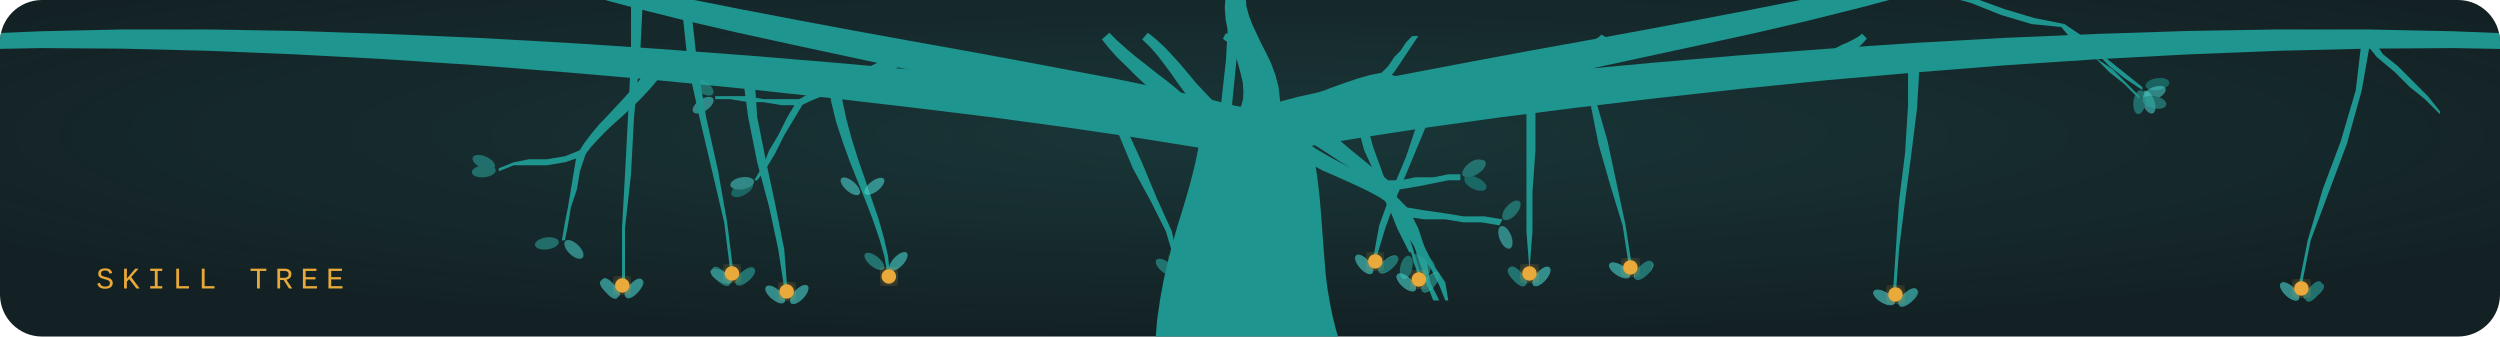
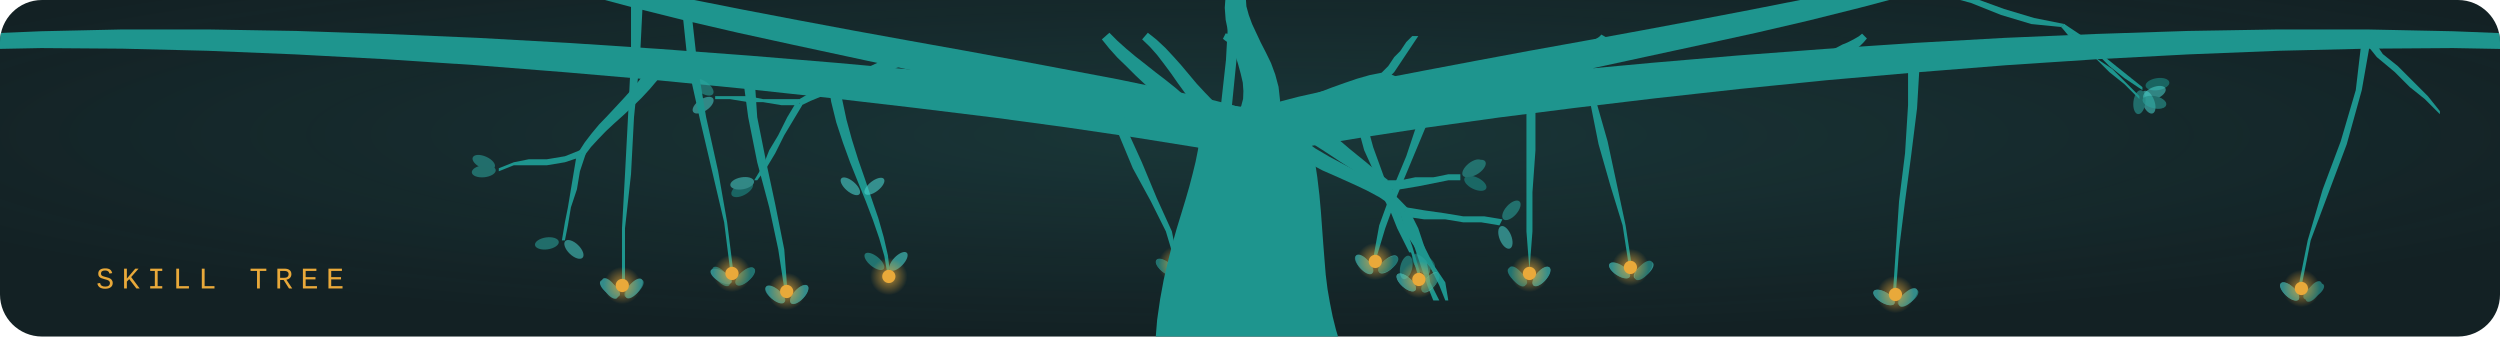
<svg xmlns="http://www.w3.org/2000/svg" viewBox="0 0 832 112" width="832" height="112" role="img" aria-label="">
  <defs>
    <filter id="glow" x="-200%%" y="-200%%" width="500%%" height="500%%">
      <feGaussianBlur stdDeviation="2.5" result="b" />
      <feMerge>
        <feMergeNode in="b" />
        <feMergeNode in="SourceGraphic" />
      </feMerge>
    </filter>
+     <radialGradient id="haloA">
+       <stop offset="0" stop-color="#E9A93A" stop-opacity="0.75" />
+       <stop offset="1" stop-color="#E9A93A" stop-opacity="0" />
+     </radialGradient>
+     <radialGradient id="haloT">
+       <stop offset="0" stop-color="#48D1CC" stop-opacity="0.75" />
+       <stop offset="1" stop-color="#48D1CC" stop-opacity="0" />
+     </radialGradient>
+     <radialGradient id="haloW">
+       <stop offset="0" stop-color="#FFFFFF" stop-opacity="0.75" />
+       <stop offset="1" stop-color="#FFFFFF" stop-opacity="0" />
+     </radialGradient>
    <linearGradient id="sheen" x1="0" y1="0" x2="0" y2="1">
      <stop offset="0" stop-color="#FFFFFF" stop-opacity="0.10" />
      <stop offset="1" stop-color="#FFFFFF" stop-opacity="0" />
    </linearGradient>
  </defs>
+   <style>@media (prefers-reduced-motion: reduce) { .m { display: none } }</style>
  <defs>
    <filter id="shadow" x="-20%" y="-20%" width="140%" height="160%">
      <feGaussianBlur stdDeviation="4" />
    </filter>
    <linearGradient id="budfill" x1="0" y1="0" x2="0" y2="1">
      <stop offset="0" stop-color="#15717A" />
      <stop offset="1" stop-color="#0B4F55" />
    </linearGradient>
  </defs>
  <clipPath id="panel">
    <rect width="832" height="112" rx="14" />
  </clipPath>
  <rect width="832" height="112" rx="14" fill="#132124" />
  <g clip-path="url(#panel)">
    <radialGradient id="hglow" cx="50%" cy="40%" r="60%">
      <stop offset="0" stop-color="#48D1CC" stop-opacity="0.12" />
      <stop offset="1" stop-color="#48D1CC" stop-opacity="0" />
    </radialGradient>
    <rect width="832" height="112" fill="url(#hglow)" />
    <path d="M417.2 36.1 L399.6 33.7 L379.3 31.2 L356.7 28.6 L332.2 26.0 L305.9 23.4 L278.2 20.9 L249.3 18.5 L219.7 16.3 L189.5 14.3 L159.0 12.6 L128.6 11.3 L98.6 10.3 L69.2 9.8 L40.8 9.8 L13.6 10.4 L-12.1 11.5 L-11.9 16.5 L13.7 16.0 L40.8 16.2 L69.1 16.9 L98.3 18.1 L128.2 19.7 L158.5 21.7 L188.8 24.1 L218.8 26.7 L248.3 29.6 L277.0 32.7 L304.5 35.9 L330.6 39.1 L355.0 42.4 L377.4 45.7 L397.4 48.9 L414.8 51.9 Z" fill="#1E958E" />
    <path d="M401.2 38.9 L398.1 35.6 L394.8 32.4 L391.4 29.4 L387.9 26.6 L384.5 24.0 L381.1 21.3 L377.9 18.8 L374.8 16.2 L371.9 13.6 L369.2 10.9 L366.7 13.1 L369.2 16.2 L371.9 19.2 L374.9 22.1 L377.9 25.1 L381.0 28.0 L384.1 30.9 L387.2 34.0 L390.2 37.1 L393.0 40.3 L395.7 43.7 Z" fill="#1E958E" />
    <path d="M217.1 20.1 L215.0 23.6 L212.7 26.8 L210.2 29.8 L207.5 32.8 L204.8 35.7 L202.1 38.6 L199.4 41.4 L196.9 44.4 L194.6 47.4 L192.6 50.5 L194.5 51.8 L196.7 48.9 L199.1 46.3 L201.7 43.6 L204.5 41.0 L207.4 38.4 L210.4 35.6 L213.4 32.7 L216.2 29.7 L219.0 26.4 L221.4 22.9 Z" fill="#1E958E" />
    <path d="M193 50 L188 52 L182 53 L176 53 L171 54 L166 56 L166 57 L171 55 L177 55 L182 55 L188 54 L194 52 Z" fill="#1E958E" />
    <g opacity="0.55">
      <ellipse cx="161" cy="57" rx="4" ry="2" transform="rotate(-186 161 57)" fill="#2BA59E" />
      <ellipse cx="161" cy="54" rx="4" ry="2" transform="rotate(-156 161 54)" fill="#2BA59E" />
    </g>
    <path d="M192 51 L191 57 L190 63 L189 69 L188 74 L187 80 L188 80 L189 75 L190 69 L192 63 L193 57 L195 51 Z" fill="#1E958E" />
    <g opacity="0.55">
      <ellipse cx="182" cy="81" rx="4" ry="2" transform="rotate(-188 182 81)" fill="#2BA59E" />
      <ellipse cx="191" cy="83" rx="4" ry="2" transform="rotate(-316 191 83)" fill="#48D1CC" />
    </g>
    <path d="M275.6 27.0 L276.6 33.8 L278.3 40.7 L280.5 47.4 L282.9 54.0 L285.5 60.5 L288.1 66.9 L290.5 73.2 L292.6 79.3 L294.3 85.2 L295.3 91.1 L296.2 90.9 L295.5 85.0 L294.1 78.9 L292.3 72.6 L290.1 66.2 L287.9 59.7 L285.6 53.1 L283.5 46.4 L281.7 39.8 L280.3 33.2 L279.6 26.5 Z" fill="#1E958E" />
    <g opacity="0.60">
      <ellipse cx="283" cy="62" rx="4" ry="1.8" transform="rotate(41 283 62)" fill="#48D1CC" />
      <ellipse cx="291" cy="62" rx="4" ry="1.8" transform="rotate(142 291 62)" fill="#48D1CC" />
      <ellipse cx="291" cy="87" rx="4" ry="1.8" transform="rotate(39 291 87)" fill="#2BA59E" />
      <ellipse cx="299" cy="87" rx="4" ry="1.8" transform="rotate(134 299 87)" fill="#48D1CC" />
    </g>
-     <circle cx="295.8" cy="92.0" r="2.4" fill="#E9A93A" filter="url(#glow)">
+     <g transform="translate(295.8 92.0)">
+       <circle r="6.2" fill="url(#haloA)" />
+       <circle r="2.2" fill="#E9A93A" />
      <animate attributeName="opacity" values="0.35;1;0.35" dur="3.6s" begin="1.1s" repeatCount="indefinite" />
-     </circle>
+     </g>
    <path d="M247 24 L249 39 L252 54 L256 69 L259 83 L261 96 L262 96 L261 83 L258 68 L255 54 L252 39 L251 24 Z" fill="#1E958E" />
    <g opacity="0.60">
      <ellipse cx="258" cy="98" rx="4" ry="1.8" transform="rotate(37 258 98)" fill="#2BA59E" />
      <ellipse cx="266" cy="98" rx="4" ry="1.8" transform="rotate(132 266 98)" fill="#2BA59E" />
      <ellipse cx="258" cy="98" rx="4" ry="1.8" transform="rotate(42 258 98)" fill="#48D1CC" />
      <ellipse cx="266" cy="98" rx="4" ry="1.8" transform="rotate(134 266 98)" fill="#48D1CC" />
    </g>
-     <circle cx="261.8" cy="97.0" r="2.4" fill="#E9A93A" filter="url(#glow)">
+     <g transform="translate(261.8 97.0)">
+       <circle r="6.2" fill="url(#haloA)" />
+       <circle r="2.2" fill="#E9A93A" />
      <animate attributeName="opacity" values="0.35;1;0.35" dur="3.5s" begin="0.8s" repeatCount="indefinite" />
-     </circle>
+     </g>
    <path d="M418.2 37.4 L409.9 34.9 L399.2 32.2 L386.5 29.4 L372.1 26.4 L356.2 23.4 L339.2 20.2 L321.3 16.9 L302.9 13.6 L284.2 10.2 L265.5 6.7 L247.2 3.2 L229.5 -0.3 L212.7 -3.9 L197.1 -7.4 L183.0 -10.9 L170.7 -14.4 L169.3 -9.6 L181.5 -5.6 L195.6 -1.5 L211.1 2.6 L227.9 6.8 L245.6 10.9 L263.9 14.9 L282.5 18.9 L301.1 22.9 L319.4 26.8 L337.1 30.6 L353.9 34.3 L369.6 37.9 L383.7 41.3 L395.9 44.6 L406.0 47.7 L413.8 50.6 Z" fill="#1E958E" />
    <path d="M410.0 38.8 L406.8 36.3 L403.8 33.7 L401.0 30.8 L398.3 27.9 L395.7 24.8 L393.1 21.7 L390.5 18.8 L387.8 15.9 L384.9 13.2 L382.0 10.9 L380.1 13.1 L382.7 15.6 L385.1 18.3 L387.4 21.3 L389.7 24.4 L392.0 27.7 L394.4 31.0 L396.9 34.4 L399.7 37.7 L402.7 40.9 L405.9 43.8 Z" fill="#1E958E" />
    <path d="M300.9 16.2 L297.3 18.2 L293.7 20.1 L290.1 21.8 L286.4 23.5 L282.7 25.1 L279.1 26.6 L275.5 28.2 L272.0 29.8 L268.6 31.5 L265.5 33.3 L266.4 35.2 L269.7 33.6 L273.1 32.2 L276.6 30.9 L280.2 29.5 L284.0 28.2 L287.8 26.8 L291.6 25.4 L295.5 23.8 L299.3 22.2 L303.1 20.3 Z" fill="#1E958E" />
    <path d="M266 33 L260 33 L254 33 L249 32 L243 32 L238 32 L238 33 L243 33 L249 34 L254 34 L260 35 L266 35 Z" fill="#1E958E" />
    <g opacity="0.55">
      <ellipse cx="234" cy="29" rx="4" ry="2" transform="rotate(-145 234 29)" fill="#2BA59E" />
      <ellipse cx="234" cy="35" rx="4" ry="2" transform="rotate(-214 234 35)" fill="#48D1CC" />
    </g>
    <path d="M265 34 L262 39 L259 45 L256 50 L254 55 L251 60 L252 60 L255 56 L258 51 L261 45 L264 40 L267 35 Z" fill="#1E958E" />
    <g opacity="0.55">
      <ellipse cx="247" cy="63" rx="4" ry="2" transform="rotate(-209 247 63)" fill="#1E958E" />
      <ellipse cx="247" cy="61" rx="4" ry="2" transform="rotate(-190 247 61)" fill="#48D1CC" />
    </g>
    <path d="M369 33 L372 44 L377 56 L383 67 L388 77 L391 87 L392 87 L390 77 L385 66 L380 54 L375 43 L373 32 Z" fill="#1E958E" />
    <g opacity="0.60">
      <ellipse cx="388" cy="89" rx="4" ry="1.8" transform="rotate(37 388 89)" fill="#2BA59E" />
      <ellipse cx="396" cy="89" rx="4" ry="1.8" transform="rotate(147 396 89)" fill="#2BA59E" />
      <ellipse cx="388" cy="89" rx="4" ry="1.8" transform="rotate(40 388 89)" fill="#2BA59E" />
      <ellipse cx="396" cy="89" rx="4" ry="1.8" transform="rotate(134 396 89)" fill="#48D1CC" />
    </g>
-     <circle cx="391.7" cy="88.0" r="2.4" fill="#E9A93A" filter="url(#glow)">
+     <g transform="translate(391.7 88.0)">
+       <circle r="6.2" fill="url(#haloA)" />
+       <circle r="2.2" fill="#E9A93A" />
      <animate attributeName="opacity" values="0.35;1;0.35" dur="2.7s" begin="0.4s" repeatCount="indefinite" />
-     </circle>
+     </g>
    <path d="M227 3 L229 22 L233 40 L237 57 L241 74 L243 90 L244 90 L242 74 L239 57 L235 39 L232 21 L230 3 Z" fill="#1E958E" />
    <g opacity="0.60">
      <ellipse cx="240" cy="92" rx="4" ry="1.8" transform="rotate(49 240 92)" fill="#2BA59E" />
      <ellipse cx="248" cy="92" rx="4" ry="1.8" transform="rotate(136 248 92)" fill="#2BA59E" />
      <ellipse cx="240" cy="92" rx="4" ry="1.8" transform="rotate(31 240 92)" fill="#48D1CC" />
      <ellipse cx="248" cy="92" rx="4" ry="1.8" transform="rotate(141 248 92)" fill="#2BA59E" />
    </g>
-     <circle cx="243.6" cy="91.0" r="2.4" fill="#E9A93A" filter="url(#glow)">
+     <g transform="translate(243.6 91.0)">
+       <circle r="6.2" fill="url(#haloA)" />
+       <circle r="2.2" fill="#E9A93A" />
      <animate attributeName="opacity" values="0.35;1;0.35" dur="2.6s" begin="0.6s" repeatCount="indefinite" />
-     </circle>
+     </g>
    <path d="M210 -1 L210 19 L209 39 L208 58 L207 76 L207 94 L208 94 L208 76 L210 58 L211 39 L213 19 L214 -1 Z" fill="#1E958E" />
    <g opacity="0.60">
      <ellipse cx="203" cy="96" rx="4" ry="1.8" transform="rotate(38 203 96)" fill="#48D1CC" />
      <ellipse cx="211" cy="96" rx="4" ry="1.8" transform="rotate(138 211 96)" fill="#2BA59E" />
      <ellipse cx="203" cy="96" rx="4" ry="1.8" transform="rotate(55 203 96)" fill="#48D1CC" />
      <ellipse cx="211" cy="96" rx="4" ry="1.8" transform="rotate(129 211 96)" fill="#48D1CC" />
    </g>
-     <circle cx="207.1" cy="95.0" r="2.4" fill="#E9A93A" filter="url(#glow)">
+     <g transform="translate(207.1 95.0)">
+       <circle r="6.2" fill="url(#haloA)" />
+       <circle r="2.2" fill="#E9A93A" />
      <animate attributeName="opacity" values="0.35;1;0.35" dur="2.8s" begin="0.4s" repeatCount="indefinite" />
-     </circle>
+     </g>
    <path d="M422.1 47.5 L424.2 43.1 L425.6 38.2 L426.0 33.4 L425.5 28.9 L424.4 24.8 L423.0 21.0 L421.3 17.5 L419.6 14.2 L418.1 11.0 L416.7 8.0 L415.6 5.0 L414.8 2.1 L414.6 -0.8 L414.9 -3.8 L416.0 -7.0 L418.1 -10.6 L413.9 -13.4 L411.1 -9.6 L409.1 -5.6 L407.9 -1.5 L407.6 2.6 L407.9 6.6 L408.7 10.5 L409.7 14.2 L410.9 17.8 L412.0 21.2 L412.9 24.5 L413.6 27.5 L413.8 30.3 L413.7 32.9 L413.1 35.2 L412.0 37.5 L409.9 40.5 Z" fill="#1E958E" />
    <path d="M418.9 43.4 L423.5 42.2 L428.1 40.6 L432.5 38.9 L436.8 37.0 L440.9 35.0 L445.0 33.1 L448.9 31.3 L452.8 29.6 L456.7 28.2 L460.5 27.0 L459.8 24.2 L455.8 25.0 L451.6 26.2 L447.5 27.6 L443.3 29.1 L439.1 30.7 L434.9 32.3 L430.6 33.8 L426.3 35.2 L421.9 36.3 L417.4 37.1 Z" fill="#1E958E" />
    <path d="M460 27 L465 29 L471 30 L477 32 L482 33 L488 34 L488 33 L483 31 L478 30 L472 28 L466 26 L461 24 Z" fill="#1E958E" />
    <g opacity="0.55">
      <ellipse cx="493" cy="32" rx="4" ry="2" transform="rotate(-17 493 32)" fill="#1E958E" />
      <ellipse cx="492" cy="32" rx="4" ry="2" transform="rotate(-21 492 32)" fill="#2BA59E" />
    </g>
    <path d="M461 27 L464 24 L466 21 L468 18 L470 15 L472 12 L470 12 L468 14 L466 17 L464 19 L462 22 L459 25 Z" fill="#1E958E" />
    <path d="M416.3 13.9 L415.4 13.6 L414.5 13.3 L413.7 13.0 L412.8 12.7 L412.0 12.4 L411.1 12.1 L410.3 11.8 L409.5 11.6 L408.7 11.3 L407.9 11.1 L407.0 12.9 L407.6 13.4 L408.3 13.9 L409.0 14.4 L409.7 14.9 L410.4 15.4 L411.1 16.0 L411.9 16.5 L412.7 17.0 L413.4 17.6 L414.2 18.1 Z" fill="#1E958E" />
    <path d="M415.9 22.5 L415.2 29.6 L414.1 36.7 L412.5 43.8 L410.7 50.8 L408.7 57.8 L406.7 64.7 L404.8 71.5 L403.2 78.2 L402.0 84.7 L401.4 90.9 L402.3 91.1 L403.2 84.9 L404.7 78.5 L406.6 72.0 L408.8 65.3 L411.1 58.5 L413.4 51.6 L415.6 44.6 L417.5 37.4 L419.0 30.2 L420.0 23.0 Z" fill="#1E958E" />
    <g opacity="0.60">
      <ellipse cx="406" cy="60" rx="4" ry="1.8" transform="rotate(45 406 60)" fill="#2BA59E" />
      <ellipse cx="414" cy="60" rx="4" ry="1.8" transform="rotate(132 414 60)" fill="#48D1CC" />
      <ellipse cx="399" cy="87" rx="4" ry="1.8" transform="rotate(31 399 87)" fill="#2BA59E" />
      <ellipse cx="407" cy="87" rx="4" ry="1.8" transform="rotate(147 407 87)" fill="#2BA59E" />
    </g>
-     <circle cx="401.8" cy="92.0" r="2.4" fill="#E9A93A" filter="url(#glow)">
+     <g transform="translate(401.8 92.0)">
+       <circle r="6.2" fill="url(#haloA)" />
+       <circle r="2.2" fill="#E9A93A" />
      <animate attributeName="opacity" values="0.35;1;0.35" dur="3.1s" begin="0.3s" repeatCount="indefinite" />
-     </circle>
+     </g>
    <path d="M409 2 L408 20 L406 38 L404 56 L402 73 L401 89 L402 89 L403 73 L406 56 L409 39 L411 21 L413 3 Z" fill="#1E958E" />
    <g opacity="0.60">
      <ellipse cx="397" cy="91" rx="4" ry="1.8" transform="rotate(54 397 91)" fill="#2BA59E" />
      <ellipse cx="405" cy="91" rx="4" ry="1.8" transform="rotate(127 405 91)" fill="#48D1CC" />
      <ellipse cx="397" cy="91" rx="4" ry="1.8" transform="rotate(44 397 91)" fill="#48D1CC" />
      <ellipse cx="405" cy="91" rx="4" ry="1.8" transform="rotate(126 405 91)" fill="#48D1CC" />
    </g>
-     <circle cx="401.2" cy="90.0" r="2.4" fill="#E9A93A" filter="url(#glow)">
+     <g transform="translate(401.2 90.0)">
+       <circle r="6.2" fill="url(#haloA)" />
+       <circle r="2.2" fill="#E9A93A" />
      <animate attributeName="opacity" values="0.35;1;0.35" dur="2.6s" begin="1.6s" repeatCount="indefinite" />
-     </circle>
+     </g>
    <path d="M410 -5 L409 15 L407 35 L405 54 L403 72 L402 90 L403 90 L405 72 L407 54 L410 35 L412 15 L414 -5 Z" fill="#1E958E" />
    <g opacity="0.60">
      <ellipse cx="399" cy="92" rx="4" ry="1.8" transform="rotate(32 399 92)" fill="#2BA59E" />
      <ellipse cx="407" cy="92" rx="4" ry="1.8" transform="rotate(148 407 92)" fill="#2BA59E" />
      <ellipse cx="399" cy="92" rx="4" ry="1.8" transform="rotate(53 399 92)" fill="#48D1CC" />
      <ellipse cx="407" cy="92" rx="4" ry="1.8" transform="rotate(127 407 92)" fill="#48D1CC" />
    </g>
-     <circle cx="402.8" cy="91.0" r="2.4" fill="#E9A93A" filter="url(#glow)">
+     <g transform="translate(402.8 91.0)">
+       <circle r="6.2" fill="url(#haloA)" />
+       <circle r="2.2" fill="#E9A93A" />
      <animate attributeName="opacity" values="0.35;1;0.35" dur="3.8s" begin="0.4s" repeatCount="indefinite" />
-     </circle>
+     </g>
    <path d="M418.3 50.6 L425.7 47.7 L435.4 44.6 L447.4 41.3 L461.3 37.9 L476.7 34.3 L493.4 30.6 L511.0 26.8 L529.2 22.9 L547.7 18.9 L566.2 14.9 L584.5 10.9 L602.1 6.8 L618.9 2.6 L634.4 -1.5 L648.5 -5.6 L660.7 -9.6 L659.3 -14.4 L647.0 -10.9 L632.9 -7.4 L617.3 -3.9 L600.6 -0.3 L582.9 3.2 L564.6 6.7 L545.9 10.2 L527.3 13.6 L509.0 16.9 L491.3 20.2 L474.4 23.4 L458.8 26.4 L444.6 29.4 L432.1 32.2 L421.7 34.9 L413.7 37.4 Z" fill="#1E958E" />
    <path d="M421.4 43.5 L425.6 47.6 L430.2 51.2 L435.2 54.1 L440.1 56.7 L445.1 58.9 L450.0 61.1 L454.7 63.3 L459.0 65.6 L463.0 68.3 L466.6 71.5 L468.6 69.4 L465.1 65.8 L461.0 62.6 L456.6 59.8 L451.9 57.2 L447.2 54.7 L442.5 52.2 L437.9 49.5 L433.6 46.5 L429.7 43.1 L426.0 39.0 Z" fill="#1E958E" />
    <path d="M466 71 L469 77 L471 83 L473 89 L475 95 L477 100 L479 100 L476 94 L475 88 L474 82 L472 76 L469 70 Z" fill="#1E958E" />
    <path d="M467 72 L474 73 L481 73 L487 74 L493 74 L499 75 L500 73 L494 72 L487 72 L481 71 L474 70 L468 69 Z" fill="#1E958E" />
    <g opacity="0.55">
      <ellipse cx="503" cy="70" rx="4" ry="2" transform="rotate(-48 503 70)" fill="#2BA59E" />
      <ellipse cx="501" cy="79" rx="4" ry="2" transform="rotate(68 501 79)" fill="#48D1CC" />
    </g>
    <path d="M466 71 L468 78 L472 84 L476 89 L479 95 L481 100 L482 100 L481 94 L477 88 L474 82 L471 77 L469 70 Z" fill="#1E958E" />
    <path d="M530.3 19.4 L530.5 18.7 L530.8 18.1 L531.2 17.5 L531.7 16.9 L532.2 16.2 L532.8 15.6 L533.3 14.9 L533.9 14.2 L534.4 13.3 L534.7 12.5 L532.9 11.5 L532.5 12.0 L532.0 12.4 L531.4 12.8 L530.7 13.2 L530.0 13.7 L529.2 14.2 L528.4 14.7 L527.6 15.4 L526.8 16.3 L526.2 17.1 Z" fill="#1E958E" />
    <path d="M634 -3 L645 -2 L656 1 L666 5 L676 8 L686 9 L687 8 L677 6 L667 3 L656 -1 L645 -5 L634 -6 Z" fill="#1E958E" />
    <path d="M686 9 L692 13 L697 17 L702 22 L707 26 L713 30 L713 29 L708 25 L703 21 L698 17 L693 12 L687 8 Z" fill="#1E958E" />
    <g opacity="0.55">
      <ellipse cx="718" cy="28" rx="4" ry="2" transform="rotate(-9 718 28)" fill="#1E958E" />
      <ellipse cx="715" cy="34" rx="4" ry="2" transform="rotate(69 715 34)" fill="#48D1CC" />
      <ellipse cx="712" cy="34" rx="4" ry="2" transform="rotate(97 712 34)" fill="#2BA59E" />
    </g>
    <path d="M686 9 L691 15 L697 19 L702 24 L707 28 L712 33 L712 32 L708 28 L703 23 L697 19 L692 14 L687 8 Z" fill="#1E958E" />
    <g opacity="0.55">
      <ellipse cx="717" cy="34" rx="4" ry="2" transform="rotate(15 717 34)" fill="#1E958E" />
      <ellipse cx="717" cy="31" rx="4" ry="2" transform="rotate(-23 717 31)" fill="#48D1CC" />
      <ellipse cx="717" cy="34" rx="4" ry="2" transform="rotate(12 717 34)" fill="#2BA59E" />
    </g>
    <path d="M474 28 L472 40 L468 52 L463 64 L459 75 L457 86 L458 86 L461 76 L465 65 L470 53 L475 41 L478 29 Z" fill="#1E958E" />
    <g opacity="0.60">
      <ellipse cx="454" cy="88" rx="4" ry="1.8" transform="rotate(45 454 88)" fill="#2BA59E" />
      <ellipse cx="462" cy="88" rx="4" ry="1.8" transform="rotate(137 462 88)" fill="#48D1CC" />
      <ellipse cx="454" cy="88" rx="4" ry="1.8" transform="rotate(50 454 88)" fill="#48D1CC" />
      <ellipse cx="462" cy="88" rx="4" ry="1.8" transform="rotate(143 462 88)" fill="#2BA59E" />
    </g>
-     <circle cx="457.7" cy="87.0" r="2.4" fill="#E9A93A" filter="url(#glow)">
+     <g transform="translate(457.7 87.0)">
+       <circle r="6.2" fill="url(#haloA)" />
+       <circle r="2.2" fill="#E9A93A" />
      <animate attributeName="opacity" values="0.35;1;0.35" dur="2.5s" begin="1.8s" repeatCount="indefinite" />
-     </circle>
+     </g>
    <path d="M508 22 L508 36 L508 50 L508 64 L508 77 L509 90 L509 90 L510 77 L510 64 L511 50 L511 36 L512 22 Z" fill="#1E958E" />
    <g opacity="0.60">
      <ellipse cx="505" cy="92" rx="4" ry="1.8" transform="rotate(52 505 92)" fill="#2BA59E" />
      <ellipse cx="513" cy="92" rx="4" ry="1.8" transform="rotate(133 513 92)" fill="#48D1CC" />
      <ellipse cx="505" cy="92" rx="4" ry="1.8" transform="rotate(41 505 92)" fill="#2BA59E" />
      <ellipse cx="513" cy="92" rx="4" ry="1.8" transform="rotate(130 513 92)" fill="#48D1CC" />
    </g>
-     <circle cx="509.0" cy="91.0" r="2.4" fill="#E9A93A" filter="url(#glow)">
+     <g transform="translate(509.0 91.0)">
+       <circle r="6.2" fill="url(#haloA)" />
+       <circle r="2.2" fill="#E9A93A" />
      <animate attributeName="opacity" values="0.35;1;0.35" dur="2.4s" begin="1.1s" repeatCount="indefinite" />
-     </circle>
+     </g>
    <path d="M527 18 L529 33 L532 48 L536 62 L540 75 L542 88 L543 88 L541 75 L538 61 L535 47 L531 33 L530 18 Z" fill="#1E958E" />
    <g opacity="0.60">
      <ellipse cx="539" cy="90" rx="4" ry="1.8" transform="rotate(34 539 90)" fill="#2BA59E" />
      <ellipse cx="547" cy="90" rx="4" ry="1.8" transform="rotate(141 547 90)" fill="#48D1CC" />
      <ellipse cx="539" cy="90" rx="4" ry="1.8" transform="rotate(32 539 90)" fill="#48D1CC" />
      <ellipse cx="547" cy="90" rx="4" ry="1.8" transform="rotate(131 547 90)" fill="#2BA59E" />
    </g>
-     <circle cx="542.6" cy="89.0" r="2.4" fill="#E9A93A" filter="url(#glow)">
+     <g transform="translate(542.6 89.0)">
+       <circle r="6.2" fill="url(#haloA)" />
+       <circle r="2.2" fill="#E9A93A" />
      <animate attributeName="opacity" values="0.35;1;0.35" dur="3.5s" begin="0.5s" repeatCount="indefinite" />
-     </circle>
+     </g>
    <path d="M417.3 51.9 L434.2 48.9 L453.6 45.7 L475.2 42.4 L498.9 39.1 L524.2 35.9 L551.0 32.7 L579.0 29.6 L607.9 26.7 L637.6 24.1 L667.7 21.7 L698.0 19.7 L728.3 18.1 L758.3 16.9 L787.7 16.2 L816.3 16.0 L843.9 16.5 L844.1 11.5 L816.4 10.4 L787.7 9.8 L758.2 9.8 L728.1 10.3 L697.6 11.3 L667.2 12.6 L636.9 14.3 L607.1 16.3 L577.9 18.5 L549.8 20.9 L522.8 23.4 L497.3 26.0 L473.5 28.6 L451.6 31.2 L431.9 33.7 L414.7 36.1 Z" fill="#1E958E" />
    <path d="M431.0 44.3 L434.1 46.2 L437.1 48.0 L440.1 49.9 L443.0 51.8 L446.0 53.8 L448.8 55.6 L451.7 57.5 L454.5 59.3 L457.3 61.0 L460.0 62.6 L461.9 59.9 L459.4 58.0 L456.9 55.9 L454.4 53.8 L451.8 51.7 L449.1 49.5 L446.4 47.2 L443.7 45.0 L440.9 42.7 L438.0 40.5 L435.1 38.3 Z" fill="#1E958E" />
    <path d="M459 62 L461 67 L463 71 L465 76 L467 80 L469 84 L470 84 L469 79 L467 75 L466 70 L464 65 L463 61 Z" fill="#1E958E" />
    <g opacity="0.55">
      <ellipse cx="474" cy="87" rx="4" ry="2" transform="rotate(32 474 87)" fill="#1E958E" />
      <ellipse cx="468" cy="89" rx="4" ry="2" transform="rotate(103 468 89)" fill="#2BA59E" />
      <ellipse cx="473" cy="88" rx="4" ry="2" transform="rotate(51 473 88)" fill="#2BA59E" />
    </g>
    <path d="M461 63 L466 63 L472 62 L477 61 L482 60 L486 60 L486 58 L482 58 L477 59 L471 59 L466 60 L461 60 Z" fill="#1E958E" />
    <g opacity="0.55">
      <ellipse cx="491" cy="61" rx="4" ry="2" transform="rotate(26 491 61)" fill="#1E958E" />
      <ellipse cx="491" cy="56" rx="4" ry="2" transform="rotate(-35 491 56)" fill="#2BA59E" />
      <ellipse cx="490" cy="56" rx="4" ry="2" transform="rotate(-39 490 56)" fill="#2BA59E" />
    </g>
    <path d="M609.4 23.2 L610.4 22.0 L611.4 20.9 L612.5 19.9 L613.7 19.0 L615.1 18.1 L616.4 17.2 L617.8 16.2 L619.1 15.2 L620.3 14.0 L621.3 12.8 L619.7 11.2 L618.6 12.1 L617.4 12.8 L616.1 13.5 L614.7 14.2 L613.2 14.8 L611.7 15.6 L610.1 16.4 L608.5 17.3 L607.0 18.5 L605.6 19.8 Z" fill="#1E958E" />
    <path d="M787 14 L791 19 L797 24 L802 29 L807 33 L812 38 L812 37 L808 32 L803 27 L798 22 L793 18 L789 12 Z" fill="#1E958E" />
    <path d="M451 39 L454 50 L459 61 L464 72 L469 82 L472 92 L473 92 L470 82 L466 71 L461 60 L457 49 L454 38 Z" fill="#1E958E" />
    <g opacity="0.60">
      <ellipse cx="468" cy="94" rx="4" ry="1.8" transform="rotate(41 468 94)" fill="#48D1CC" />
      <ellipse cx="476" cy="94" rx="4" ry="1.8" transform="rotate(127 476 94)" fill="#48D1CC" />
      <ellipse cx="468" cy="94" rx="4" ry="1.8" transform="rotate(42 468 94)" fill="#48D1CC" />
      <ellipse cx="476" cy="94" rx="4" ry="1.8" transform="rotate(133 476 94)" fill="#2BA59E" />
    </g>
-     <circle cx="472.2" cy="93.0" r="2.4" fill="#E9A93A" filter="url(#glow)">
+     <g transform="translate(472.2 93.0)">
+       <circle r="6.2" fill="url(#haloA)" />
+       <circle r="2.2" fill="#E9A93A" />
      <animate attributeName="opacity" values="0.35;1;0.35" dur="4.0s" begin="1.4s" repeatCount="indefinite" />
-     </circle>
+     </g>
    <path d="M635 19 L635 35 L634 51 L632 67 L631 82 L630 97 L631 97 L632 83 L634 67 L636 52 L638 36 L639 19 Z" fill="#1E958E" />
    <g opacity="0.60">
      <ellipse cx="627" cy="99" rx="4" ry="1.8" transform="rotate(32 627 99)" fill="#48D1CC" />
      <ellipse cx="635" cy="99" rx="4" ry="1.8" transform="rotate(145 635 99)" fill="#2BA59E" />
      <ellipse cx="627" cy="99" rx="4" ry="1.8" transform="rotate(30 627 99)" fill="#48D1CC" />
      <ellipse cx="635" cy="99" rx="4" ry="1.8" transform="rotate(135 635 99)" fill="#48D1CC" />
    </g>
-     <circle cx="630.8" cy="98.0" r="2.4" fill="#E9A93A" filter="url(#glow)">
+     <g transform="translate(630.8 98.0)">
+       <circle r="6.2" fill="url(#haloA)" />
+       <circle r="2.2" fill="#E9A93A" />
      <animate attributeName="opacity" values="0.35;1;0.35" dur="3.4s" begin="1.5s" repeatCount="indefinite" />
-     </circle>
+     </g>
    <path d="M786 13 L784 30 L779 47 L773 63 L768 80 L765 95 L766 95 L769 80 L775 64 L781 48 L786 30 L789 13 Z" fill="#1E958E" />
    <g opacity="0.60">
      <ellipse cx="762" cy="97" rx="4" ry="1.8" transform="rotate(42 762 97)" fill="#48D1CC" />
      <ellipse cx="770" cy="97" rx="4" ry="1.8" transform="rotate(146 770 97)" fill="#2BA59E" />
      <ellipse cx="762" cy="97" rx="4" ry="1.8" transform="rotate(44 762 97)" fill="#48D1CC" />
      <ellipse cx="770" cy="97" rx="4" ry="1.8" transform="rotate(125 770 97)" fill="#2BA59E" />
    </g>
-     <circle cx="765.9" cy="96.0" r="2.4" fill="#E9A93A" filter="url(#glow)">
+     <g transform="translate(765.9 96.0)">
+       <circle r="6.2" fill="url(#haloA)" />
+       <circle r="2.2" fill="#E9A93A" />
      <animate attributeName="opacity" values="0.35;1;0.35" dur="3.7s" begin="1.3s" repeatCount="indefinite" />
-     </circle>
+     </g>
    <path d="M447.7 119.3 L445.9 114.0 L444.6 109.7 L443.5 105.3 L442.6 100.8 L441.8 96.2 L441.2 91.4 L440.8 86.5 L440.4 81.4 L440.0 76.0 L439.6 70.5 L439.1 64.9 L438.4 59.0 L437.5 53.0 L436.3 46.9 L434.7 40.7 L432.7 35.0 L399.3 41.0 L399.2 45.7 L398.7 49.8 L397.9 53.8 L396.9 57.9 L395.8 62.1 L394.5 66.6 L393.1 71.2 L391.6 76.1 L390.1 81.4 L388.7 87.0 L387.3 93.0 L386.1 99.5 L385.1 106.4 L384.5 113.7 L384.2 121.4 L384.3 128.7 Z" fill="#1E958E" />
-     <circle r="2.2" fill="#E9A93A" filter="url(#glow)">
+     <g class="m">
+       <circle r="6.2" fill="url(#haloA)" />
+       <circle r="2.2" fill="#E9A93A" />
      <animateMotion dur="2.2s" begin="0.0s" repeatCount="indefinite" path="M416 116 V44" />
-     </circle>
-     <circle r="2.2" fill="#E9A93A" filter="url(#glow)" opacity="0">
+     </g>
+     <g class="m" opacity="0">
      <animate attributeName="opacity" to="1" begin="1.1s" dur="0.01s" fill="freeze" />
+       <circle r="6.2" fill="url(#haloA)" />
+       <circle r="2.2" fill="#E9A93A" />
      <animateMotion dur="2.2s" begin="1.1s" repeatCount="indefinite" path="M416 116 V44" />
-     </circle>
-     <circle r="2.1" fill="#E9A93A" filter="url(#glow)" opacity="0.1">
+     </g>
+     <g class="m" opacity="0.1">
+       <circle r="5.9" fill="url(#haloA)" />
+       <circle r="2.1" fill="#E9A93A" />
      <animateMotion dur="10s" repeatCount="indefinite" path="M70 84 a22 16 0 1 1 44 0 a22 16 0 1 1 -44 0" />
      <animate attributeName="opacity" values="0.1;1;0.35;0.9;0.1" dur="3.3s" begin="0.0s" repeatCount="indefinite" />
-     </circle>
-     <circle r="1.3" fill="#E9A93A" filter="url(#glow)" opacity="0.1">
+     </g>
+     <g class="m" opacity="0.1">
+       <circle r="3.6" fill="url(#haloA)" />
+       <circle r="1.3" fill="#E9A93A" />
      <animateMotion dur="7s" repeatCount="indefinite" path="M171 16 a15 8 0 1 1 30 0 a15 8 0 1 1 -30 0" />
      <animate attributeName="opacity" values="0.1;1;0.35;0.9;0.1" dur="2.3s" begin="0.45s" repeatCount="indefinite" />
-     </circle>
-     <circle r="1.3" fill="#E9A93A" filter="url(#glow)" opacity="0.1">
+     </g>
+     <g class="m" opacity="0.1">
+       <circle r="3.6" fill="url(#haloA)" />
+       <circle r="1.3" fill="#E9A93A" />
      <animateMotion dur="13s" repeatCount="indefinite" path="M245 69 a15 16 0 1 1 30 0 a15 16 0 1 1 -30 0" />
      <animate attributeName="opacity" values="0.1;1;0.35;0.9;0.1" dur="4.3s" begin="0.9s" repeatCount="indefinite" />
-     </circle>
-     <circle r="2.1" fill="#E9A93A" filter="url(#glow)" opacity="0.1">
+     </g>
+     <g class="m" opacity="0.1">
+       <circle r="5.9" fill="url(#haloA)" />
+       <circle r="2.1" fill="#E9A93A" />
      <animateMotion dur="7s" repeatCount="indefinite" path="M508 79 a14 7 0 1 1 28 0 a14 7 0 1 1 -28 0" />
      <animate attributeName="opacity" values="0.1;1;0.35;0.9;0.1" dur="2.3s" begin="1.35s" repeatCount="indefinite" />
-     </circle>
-     <circle r="1.3" fill="#E9A93A" filter="url(#glow)" opacity="0.1">
+     </g>
+     <g class="m" opacity="0.1">
+       <circle r="3.6" fill="url(#haloA)" />
+       <circle r="1.3" fill="#E9A93A" />
      <animateMotion dur="9s" repeatCount="indefinite" path="M633 20 a26 14 0 1 1 52 0 a26 14 0 1 1 -52 0" />
      <animate attributeName="opacity" values="0.1;1;0.35;0.9;0.1" dur="3.0s" begin="1.8s" repeatCount="indefinite" />
-     </circle>
-     <circle r="1.7" fill="#E9A93A" filter="url(#glow)" opacity="0.1">
+     </g>
+     <g class="m" opacity="0.1">
+       <circle r="4.8" fill="url(#haloA)" />
+       <circle r="1.7" fill="#E9A93A" />
      <animateMotion dur="11s" repeatCount="indefinite" path="M728 68 a19 12 0 1 1 38 0 a19 12 0 1 1 -38 0" />
      <animate attributeName="opacity" values="0.1;1;0.35;0.9;0.1" dur="3.7s" begin="2.25s" repeatCount="indefinite" />
-     </circle>
-     <circle r="1.7" fill="#E9A93A" filter="url(#glow)" opacity="0.1">
-       <animateMotion dur="11s" repeatCount="indefinite" path="M269 50 a23 10 0 1 1 46 0 a23 10 0 1 1 -46 0" />
-       <animate attributeName="opacity" values="0.1;1;0.35;0.9;0.1" dur="3.7s" begin="2.7s" repeatCount="indefinite" />
-     </circle>
-     <circle r="1.3" fill="#E9A93A" filter="url(#glow)" opacity="0.1">
-       <animateMotion dur="7s" repeatCount="indefinite" path="M111 97 a12 8 0 1 1 24 0 a12 8 0 1 1 -24 0" />
-       <animate attributeName="opacity" values="0.1;1;0.35;0.9;0.1" dur="2.3s" begin="3.15s" repeatCount="indefinite" />
-     </circle>
-     <circle r="1.3" fill="#E9A93A" filter="url(#glow)" opacity="0.1">
-       <animateMotion dur="11s" repeatCount="indefinite" path="M780 46 a14 9 0 1 1 28 0 a14 9 0 1 1 -28 0" />
-       <animate attributeName="opacity" values="0.1;1;0.35;0.9;0.1" dur="3.7s" begin="3.6s" repeatCount="indefinite" />
-     </circle>
-     <circle r="1.3" fill="#E9A93A" filter="url(#glow)" opacity="0.1">
-       <animateMotion dur="8s" repeatCount="indefinite" path="M105 77 a24 15 0 1 1 48 0 a24 15 0 1 1 -48 0" />
-       <animate attributeName="opacity" values="0.1;1;0.35;0.9;0.1" dur="2.7s" begin="4.05s" repeatCount="indefinite" />
-     </circle>
-     <circle r="1.7" fill="#E9A93A" filter="url(#glow)" opacity="0.1">
-       <animateMotion dur="14s" repeatCount="indefinite" path="M722 87 a23 8 0 1 1 46 0 a23 8 0 1 1 -46 0" />
-       <animate attributeName="opacity" values="0.1;1;0.35;0.9;0.1" dur="4.7s" begin="4.5s" repeatCount="indefinite" />
-     </circle>
-     <circle r="2.6" fill="#E9A93A" filter="url(#glow)" opacity="0.1">
-       <animateMotion dur="7s" repeatCount="indefinite" path="M492 56 a21 7 0 1 1 42 0 a21 7 0 1 1 -42 0" />
-       <animate attributeName="opacity" values="0.1;1;0.35;0.9;0.1" dur="2.3s" begin="4.95s" repeatCount="indefinite" />
-     </circle>
+     </g>
    <text x="32" y="96" font-family="Consolas, Cascadia Mono, Menlo, Courier New, monospace" font-size="10" letter-spacing="2.5" fill="#E9A93A" text-anchor="start">SKILL TREE</text>
  </g>
</svg>
